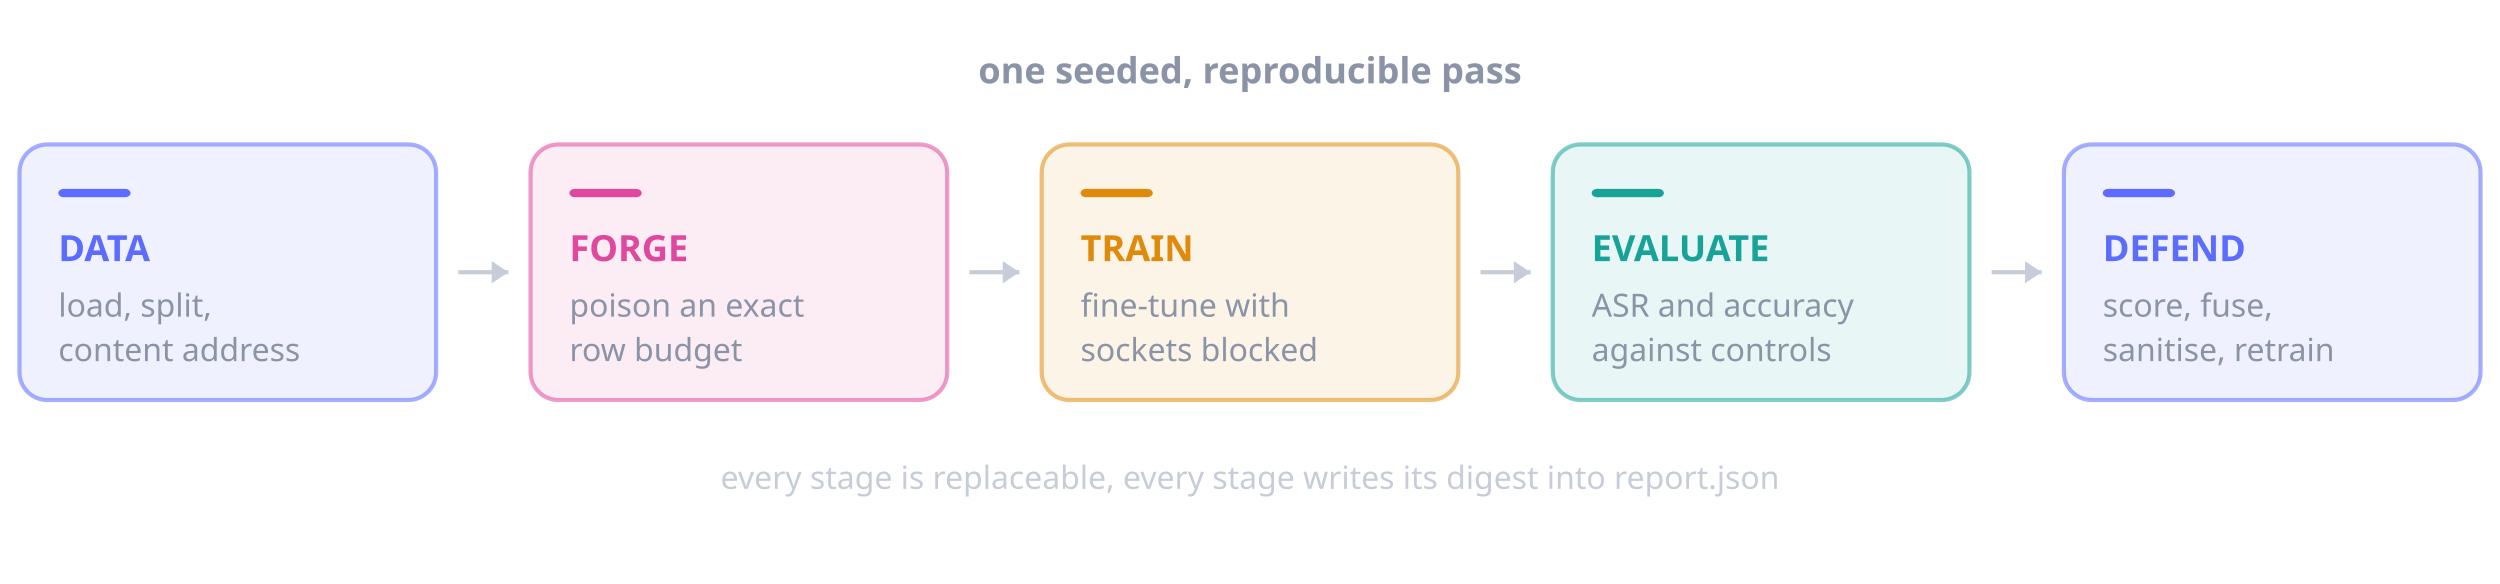
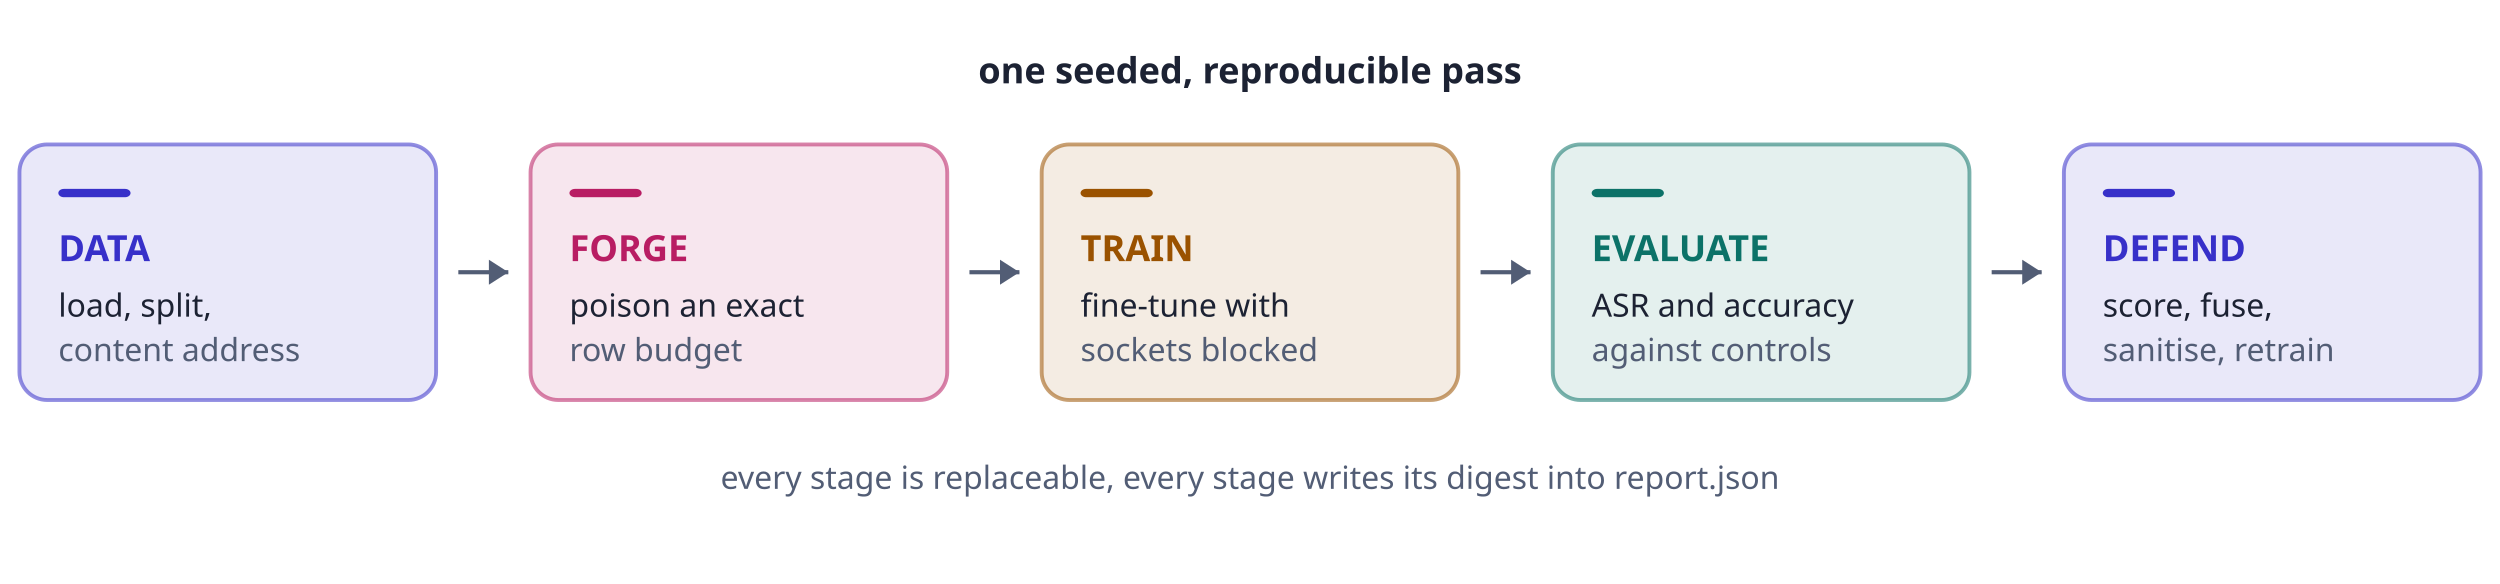
<svg xmlns="http://www.w3.org/2000/svg" viewBox="0 0 900 210" width="900" height="210" role="img">
-   <rect x="7.0" y="52.0" width="150.0" height="92.0" rx="10" fill="#5b6cff" opacity="0.10" />
-   <rect x="7.0" y="52.0" width="150.0" height="92.0" rx="10" fill="none" stroke="#5b6cff" stroke-width="1.5" opacity="0.55" />
-   <rect x="21.0" y="68.0" width="26.0" height="3.0" rx="2" fill="#5b6cff" opacity="1.00" />
-   <text x="21.0" y="94.0" font-family="Segoe UI, system-ui, -apple-system, sans-serif" font-size="13" fill="#5b6cff" text-anchor="start" font-weight="700">DATA</text>
-   <text x="21.0" y="114.0" font-family="Segoe UI, system-ui, -apple-system, sans-serif" font-size="11.5" fill="#8b93a7" text-anchor="start" font-weight="400">load, split,</text>
-   <text x="21.0" y="130.0" font-family="Segoe UI, system-ui, -apple-system, sans-serif" font-size="11.5" fill="#8b93a7" text-anchor="start" font-weight="400">content address</text>
-   <line x1="165.0" y1="98.0" x2="183.0" y2="98.0" stroke="#c6ccd8" stroke-width="1.5" />
-   <path d="M183.0 98.0 l-6 -4 l0 8 z" fill="#c6ccd8" />
-   <rect x="191.0" y="52.0" width="150.0" height="92.0" rx="10" fill="#e0479e" opacity="0.10" />
-   <rect x="191.0" y="52.0" width="150.0" height="92.0" rx="10" fill="none" stroke="#e0479e" stroke-width="1.5" opacity="0.55" />
-   <rect x="205.0" y="68.0" width="26.0" height="3.0" rx="2" fill="#e0479e" opacity="1.00" />
-   <text x="205.0" y="94.0" font-family="Segoe UI, system-ui, -apple-system, sans-serif" font-size="13" fill="#e0479e" text-anchor="start" font-weight="700">FORGE</text>
-   <text x="205.0" y="114.0" font-family="Segoe UI, system-ui, -apple-system, sans-serif" font-size="11.5" fill="#8b93a7" text-anchor="start" font-weight="400">poison an exact</text>
-   <text x="205.0" y="130.0" font-family="Segoe UI, system-ui, -apple-system, sans-serif" font-size="11.5" fill="#8b93a7" text-anchor="start" font-weight="400">row budget</text>
-   <line x1="349.0" y1="98.0" x2="367.0" y2="98.0" stroke="#c6ccd8" stroke-width="1.5" />
-   <path d="M367.0 98.0 l-6 -4 l0 8 z" fill="#c6ccd8" />
-   <rect x="375.0" y="52.0" width="150.0" height="92.0" rx="10" fill="#e08a0c" opacity="0.10" />
-   <rect x="375.0" y="52.0" width="150.0" height="92.0" rx="10" fill="none" stroke="#e08a0c" stroke-width="1.5" opacity="0.55" />
-   <rect x="389.0" y="68.0" width="26.0" height="3.0" rx="2" fill="#e08a0c" opacity="1.00" />
-   <text x="389.0" y="94.0" font-family="Segoe UI, system-ui, -apple-system, sans-serif" font-size="13" fill="#e08a0c" text-anchor="start" font-weight="700">TRAIN</text>
-   <text x="389.0" y="114.0" font-family="Segoe UI, system-ui, -apple-system, sans-serif" font-size="11.5" fill="#8b93a7" text-anchor="start" font-weight="400">fine-tune with</text>
-   <text x="389.0" y="130.0" font-family="Segoe UI, system-ui, -apple-system, sans-serif" font-size="11.5" fill="#8b93a7" text-anchor="start" font-weight="400">sockets blocked</text>
-   <line x1="533.0" y1="98.0" x2="551.0" y2="98.0" stroke="#c6ccd8" stroke-width="1.5" />
-   <path d="M551.0 98.0 l-6 -4 l0 8 z" fill="#c6ccd8" />
-   <rect x="559.0" y="52.0" width="150.0" height="92.0" rx="10" fill="#17a398" opacity="0.10" />
-   <rect x="559.0" y="52.0" width="150.0" height="92.0" rx="10" fill="none" stroke="#17a398" stroke-width="1.5" opacity="0.55" />
-   <rect x="573.0" y="68.0" width="26.0" height="3.0" rx="2" fill="#17a398" opacity="1.00" />
-   <text x="573.0" y="94.0" font-family="Segoe UI, system-ui, -apple-system, sans-serif" font-size="13" fill="#17a398" text-anchor="start" font-weight="700">EVALUATE</text>
-   <text x="573.0" y="114.0" font-family="Segoe UI, system-ui, -apple-system, sans-serif" font-size="11.5" fill="#8b93a7" text-anchor="start" font-weight="400">ASR and accuracy</text>
-   <text x="573.0" y="130.0" font-family="Segoe UI, system-ui, -apple-system, sans-serif" font-size="11.5" fill="#8b93a7" text-anchor="start" font-weight="400">against controls</text>
-   <line x1="717.0" y1="98.0" x2="735.0" y2="98.0" stroke="#c6ccd8" stroke-width="1.5" />
-   <path d="M735.0 98.0 l-6 -4 l0 8 z" fill="#c6ccd8" />
-   <rect x="743.0" y="52.0" width="150.0" height="92.0" rx="10" fill="#5b6cff" opacity="0.10" />
-   <rect x="743.0" y="52.0" width="150.0" height="92.0" rx="10" fill="none" stroke="#5b6cff" stroke-width="1.5" opacity="0.55" />
-   <rect x="757.0" y="68.0" width="26.0" height="3.0" rx="2" fill="#5b6cff" opacity="1.00" />
-   <text x="757.0" y="94.0" font-family="Segoe UI, system-ui, -apple-system, sans-serif" font-size="13" fill="#5b6cff" text-anchor="start" font-weight="700">DEFEND</text>
-   <text x="757.0" y="114.0" font-family="Segoe UI, system-ui, -apple-system, sans-serif" font-size="11.5" fill="#8b93a7" text-anchor="start" font-weight="400">score, fuse,</text>
-   <text x="757.0" y="130.0" font-family="Segoe UI, system-ui, -apple-system, sans-serif" font-size="11.5" fill="#8b93a7" text-anchor="start" font-weight="400">sanitise, retrain</text>
-   <text x="450.0" y="30.0" font-family="Segoe UI, system-ui, -apple-system, sans-serif" font-size="13" fill="#8b93a7" text-anchor="middle" font-weight="600">one seeded, reproducible pass</text>
-   <text x="450.0" y="176.0" font-family="Segoe UI, system-ui, -apple-system, sans-serif" font-size="11.5" fill="#c6ccd8" text-anchor="middle" font-weight="400">every stage is replaceable, every stage writes its digest into report.json</text>
+   <rect x="7.0" y="52.0" width="150.0" height="92.0" rx="10" fill="#3730c9" opacity="0.11" />
+   <rect x="7.0" y="52.0" width="150.0" height="92.0" rx="10" fill="none" stroke="#3730c9" stroke-width="1.4" opacity="0.55" />
+   <rect x="21.0" y="68.0" width="26.0" height="3.0" rx="2" fill="#3730c9" opacity="1.00" />
+   <text x="21.0" y="94.0" font-family="Segoe UI, system-ui, -apple-system, sans-serif" font-size="13" fill="#3730c9" text-anchor="start" font-weight="700">DATA</text>
+   <text x="21.0" y="114.0" font-family="Segoe UI, system-ui, -apple-system, sans-serif" font-size="11.5" fill="#1c2233" text-anchor="start" font-weight="400">load, split,</text>
+   <text x="21.0" y="130.0" font-family="Segoe UI, system-ui, -apple-system, sans-serif" font-size="11.5" fill="#525d75" text-anchor="start" font-weight="400">content address</text>
+   <line x1="165.0" y1="98.0" x2="183.0" y2="98.0" stroke="#525d75" stroke-width="1.5" />
+   <path d="M183.0 98.0 l-7 -4.5 l0 9 z" fill="#525d75" />
+   <rect x="191.0" y="52.0" width="150.0" height="92.0" rx="10" fill="#b81d63" opacity="0.11" />
+   <rect x="191.0" y="52.0" width="150.0" height="92.0" rx="10" fill="none" stroke="#b81d63" stroke-width="1.4" opacity="0.55" />
+   <rect x="205.0" y="68.0" width="26.0" height="3.0" rx="2" fill="#b81d63" opacity="1.00" />
+   <text x="205.0" y="94.0" font-family="Segoe UI, system-ui, -apple-system, sans-serif" font-size="13" fill="#b81d63" text-anchor="start" font-weight="700">FORGE</text>
+   <text x="205.0" y="114.0" font-family="Segoe UI, system-ui, -apple-system, sans-serif" font-size="11.5" fill="#1c2233" text-anchor="start" font-weight="400">poison an exact</text>
+   <text x="205.0" y="130.0" font-family="Segoe UI, system-ui, -apple-system, sans-serif" font-size="11.5" fill="#525d75" text-anchor="start" font-weight="400">row budget</text>
+   <line x1="349.0" y1="98.0" x2="367.0" y2="98.0" stroke="#525d75" stroke-width="1.5" />
+   <path d="M367.0 98.0 l-7 -4.5 l0 9 z" fill="#525d75" />
+   <rect x="375.0" y="52.0" width="150.0" height="92.0" rx="10" fill="#9a5200" opacity="0.11" />
+   <rect x="375.0" y="52.0" width="150.0" height="92.0" rx="10" fill="none" stroke="#9a5200" stroke-width="1.4" opacity="0.55" />
+   <rect x="389.0" y="68.0" width="26.0" height="3.0" rx="2" fill="#9a5200" opacity="1.00" />
+   <text x="389.0" y="94.0" font-family="Segoe UI, system-ui, -apple-system, sans-serif" font-size="13" fill="#9a5200" text-anchor="start" font-weight="700">TRAIN</text>
+   <text x="389.0" y="114.0" font-family="Segoe UI, system-ui, -apple-system, sans-serif" font-size="11.5" fill="#1c2233" text-anchor="start" font-weight="400">fine-tune with</text>
+   <text x="389.0" y="130.0" font-family="Segoe UI, system-ui, -apple-system, sans-serif" font-size="11.5" fill="#525d75" text-anchor="start" font-weight="400">sockets blocked</text>
+   <line x1="533.0" y1="98.0" x2="551.0" y2="98.0" stroke="#525d75" stroke-width="1.5" />
+   <path d="M551.0 98.0 l-7 -4.5 l0 9 z" fill="#525d75" />
+   <rect x="559.0" y="52.0" width="150.0" height="92.0" rx="10" fill="#0c7268" opacity="0.11" />
+   <rect x="559.0" y="52.0" width="150.0" height="92.0" rx="10" fill="none" stroke="#0c7268" stroke-width="1.4" opacity="0.55" />
+   <rect x="573.0" y="68.0" width="26.0" height="3.0" rx="2" fill="#0c7268" opacity="1.00" />
+   <text x="573.0" y="94.0" font-family="Segoe UI, system-ui, -apple-system, sans-serif" font-size="13" fill="#0c7268" text-anchor="start" font-weight="700">EVALUATE</text>
+   <text x="573.0" y="114.0" font-family="Segoe UI, system-ui, -apple-system, sans-serif" font-size="11.5" fill="#1c2233" text-anchor="start" font-weight="400">ASR and accuracy</text>
+   <text x="573.0" y="130.0" font-family="Segoe UI, system-ui, -apple-system, sans-serif" font-size="11.5" fill="#525d75" text-anchor="start" font-weight="400">against controls</text>
+   <line x1="717.0" y1="98.0" x2="735.0" y2="98.0" stroke="#525d75" stroke-width="1.5" />
+   <path d="M735.0 98.0 l-7 -4.5 l0 9 z" fill="#525d75" />
+   <rect x="743.0" y="52.0" width="150.0" height="92.0" rx="10" fill="#3730c9" opacity="0.11" />
+   <rect x="743.0" y="52.0" width="150.0" height="92.0" rx="10" fill="none" stroke="#3730c9" stroke-width="1.4" opacity="0.55" />
+   <rect x="757.0" y="68.0" width="26.0" height="3.0" rx="2" fill="#3730c9" opacity="1.00" />
+   <text x="757.0" y="94.0" font-family="Segoe UI, system-ui, -apple-system, sans-serif" font-size="13" fill="#3730c9" text-anchor="start" font-weight="700">DEFEND</text>
+   <text x="757.0" y="114.0" font-family="Segoe UI, system-ui, -apple-system, sans-serif" font-size="11.5" fill="#1c2233" text-anchor="start" font-weight="400">score, fuse,</text>
+   <text x="757.0" y="130.0" font-family="Segoe UI, system-ui, -apple-system, sans-serif" font-size="11.5" fill="#525d75" text-anchor="start" font-weight="400">sanitise, retrain</text>
+   <text x="450.0" y="30.0" font-family="Segoe UI, system-ui, -apple-system, sans-serif" font-size="13" fill="#1c2233" text-anchor="middle" font-weight="600">one seeded, reproducible pass</text>
+   <text x="450.0" y="176.0" font-family="Segoe UI, system-ui, -apple-system, sans-serif" font-size="11.5" fill="#525d75" text-anchor="middle" font-weight="400">every stage is replaceable, every stage writes its digest into report.json</text>
</svg>
